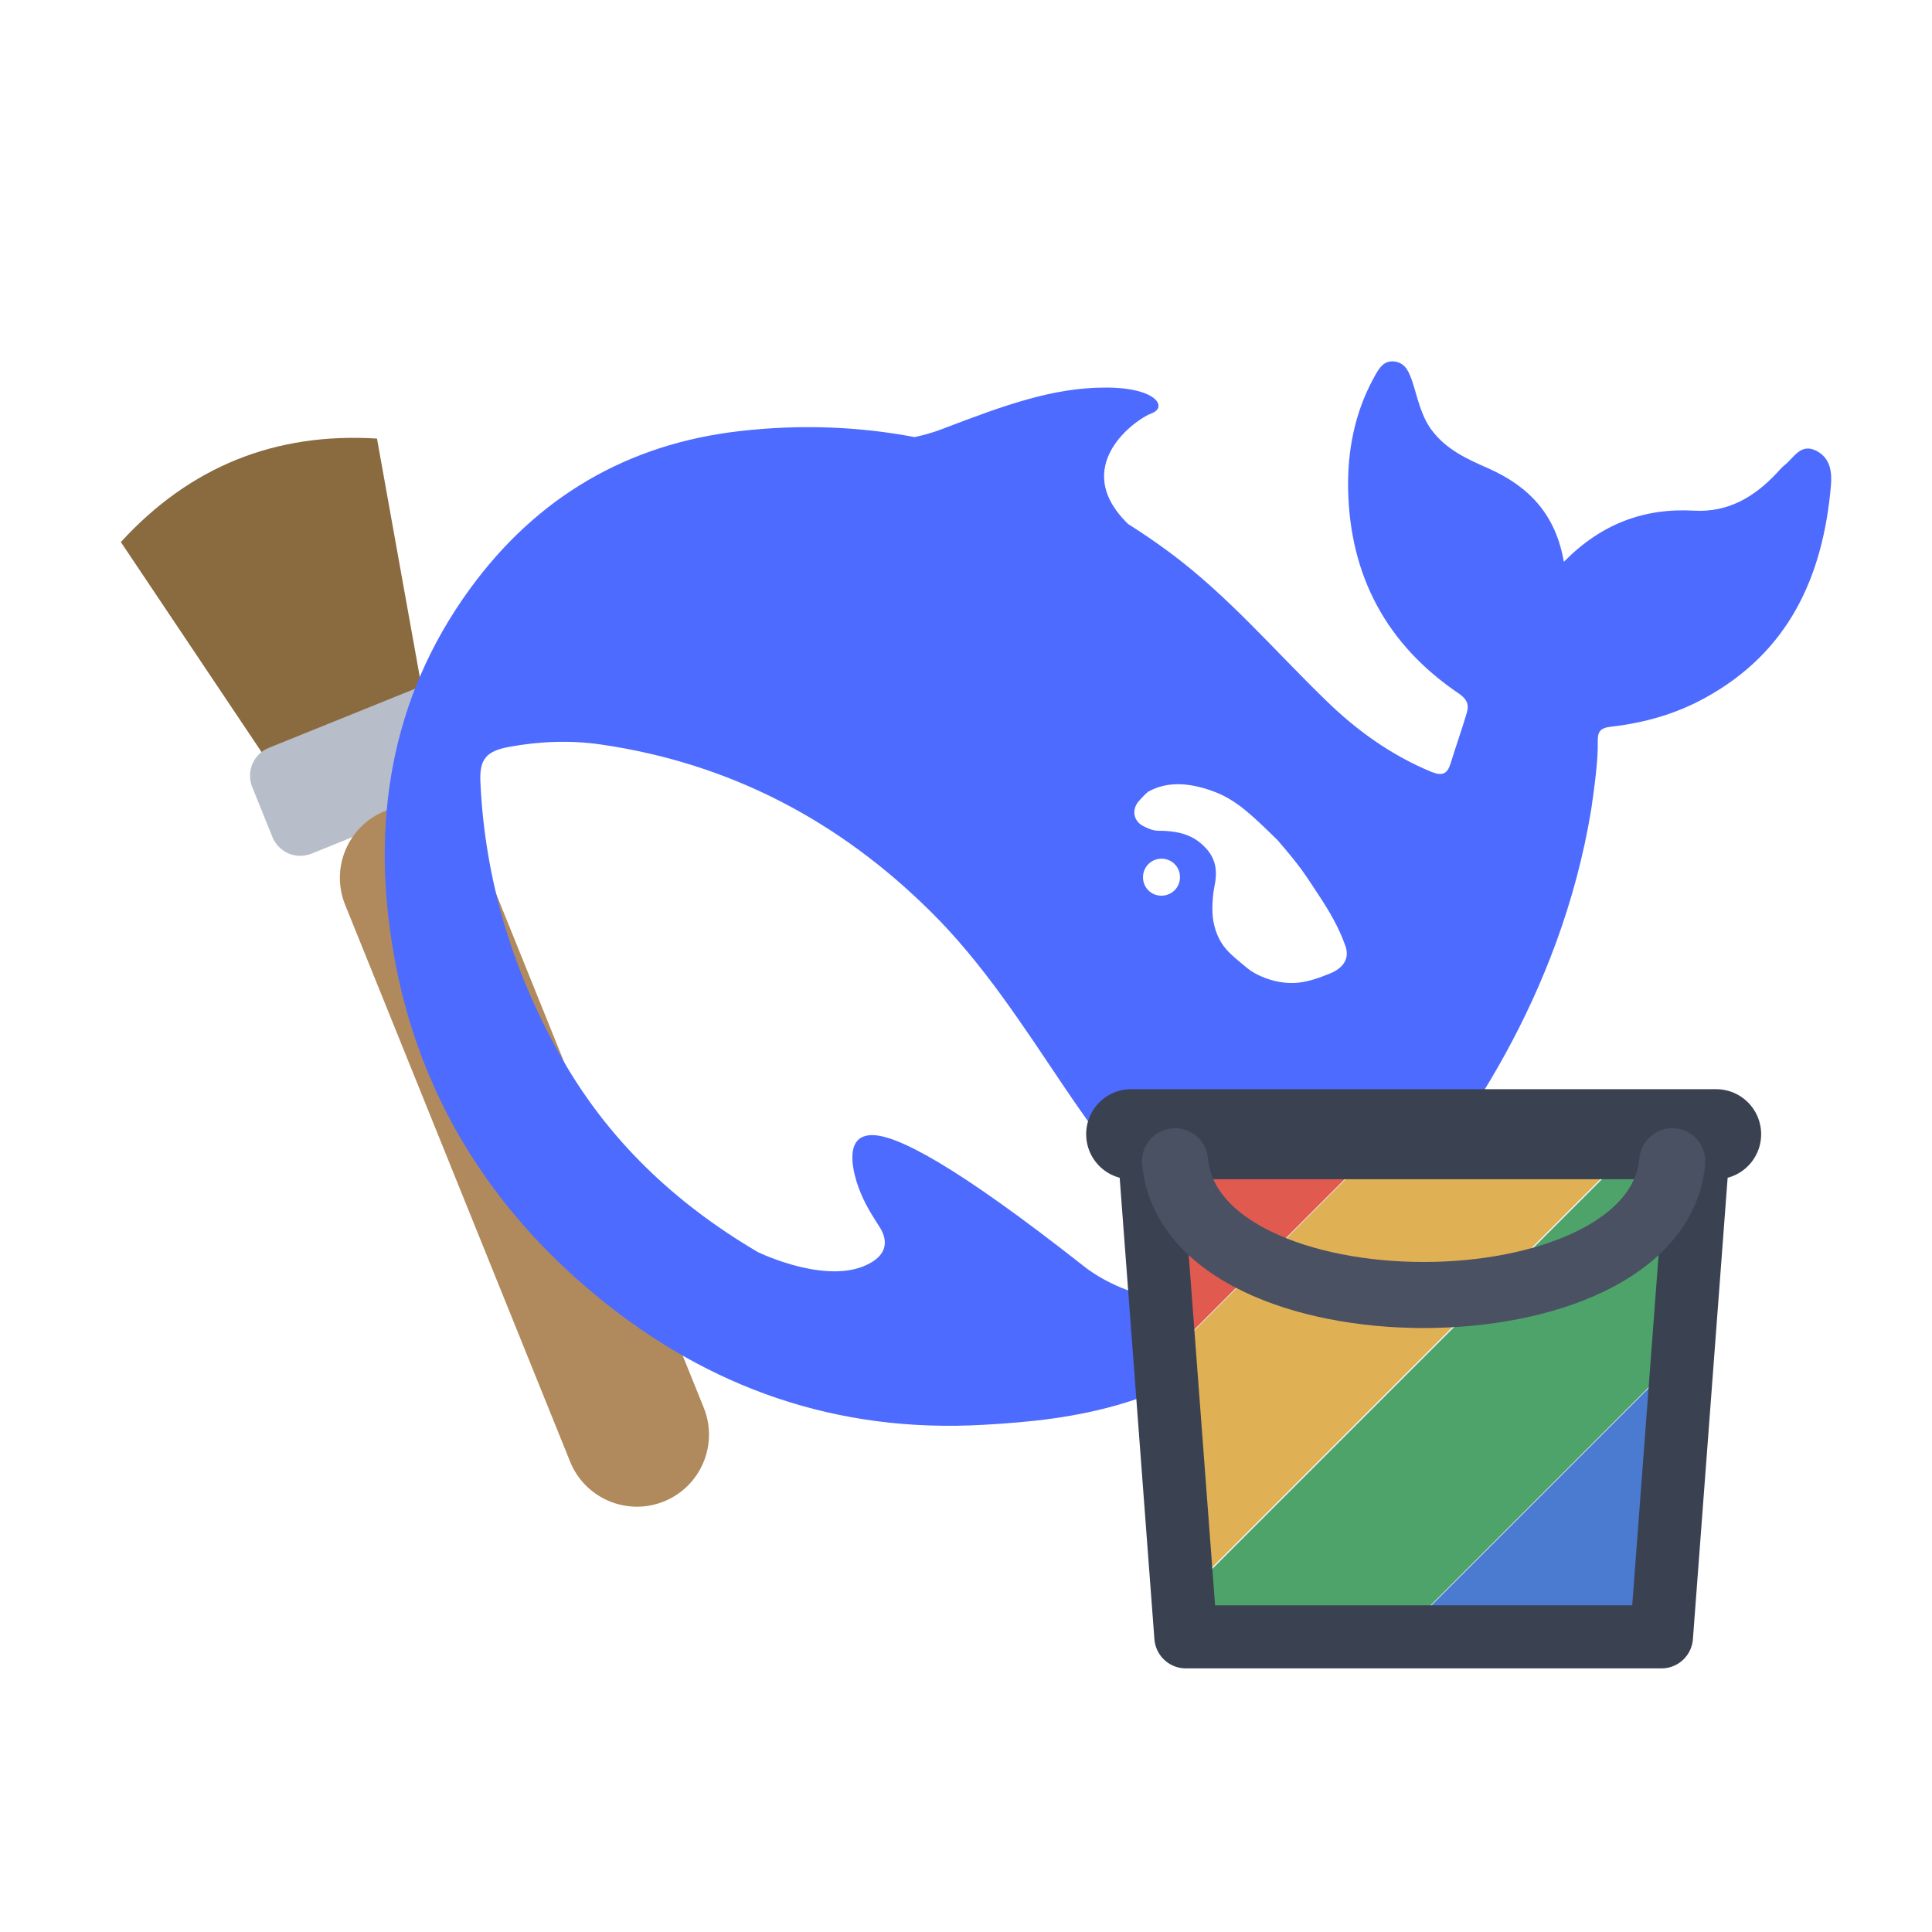
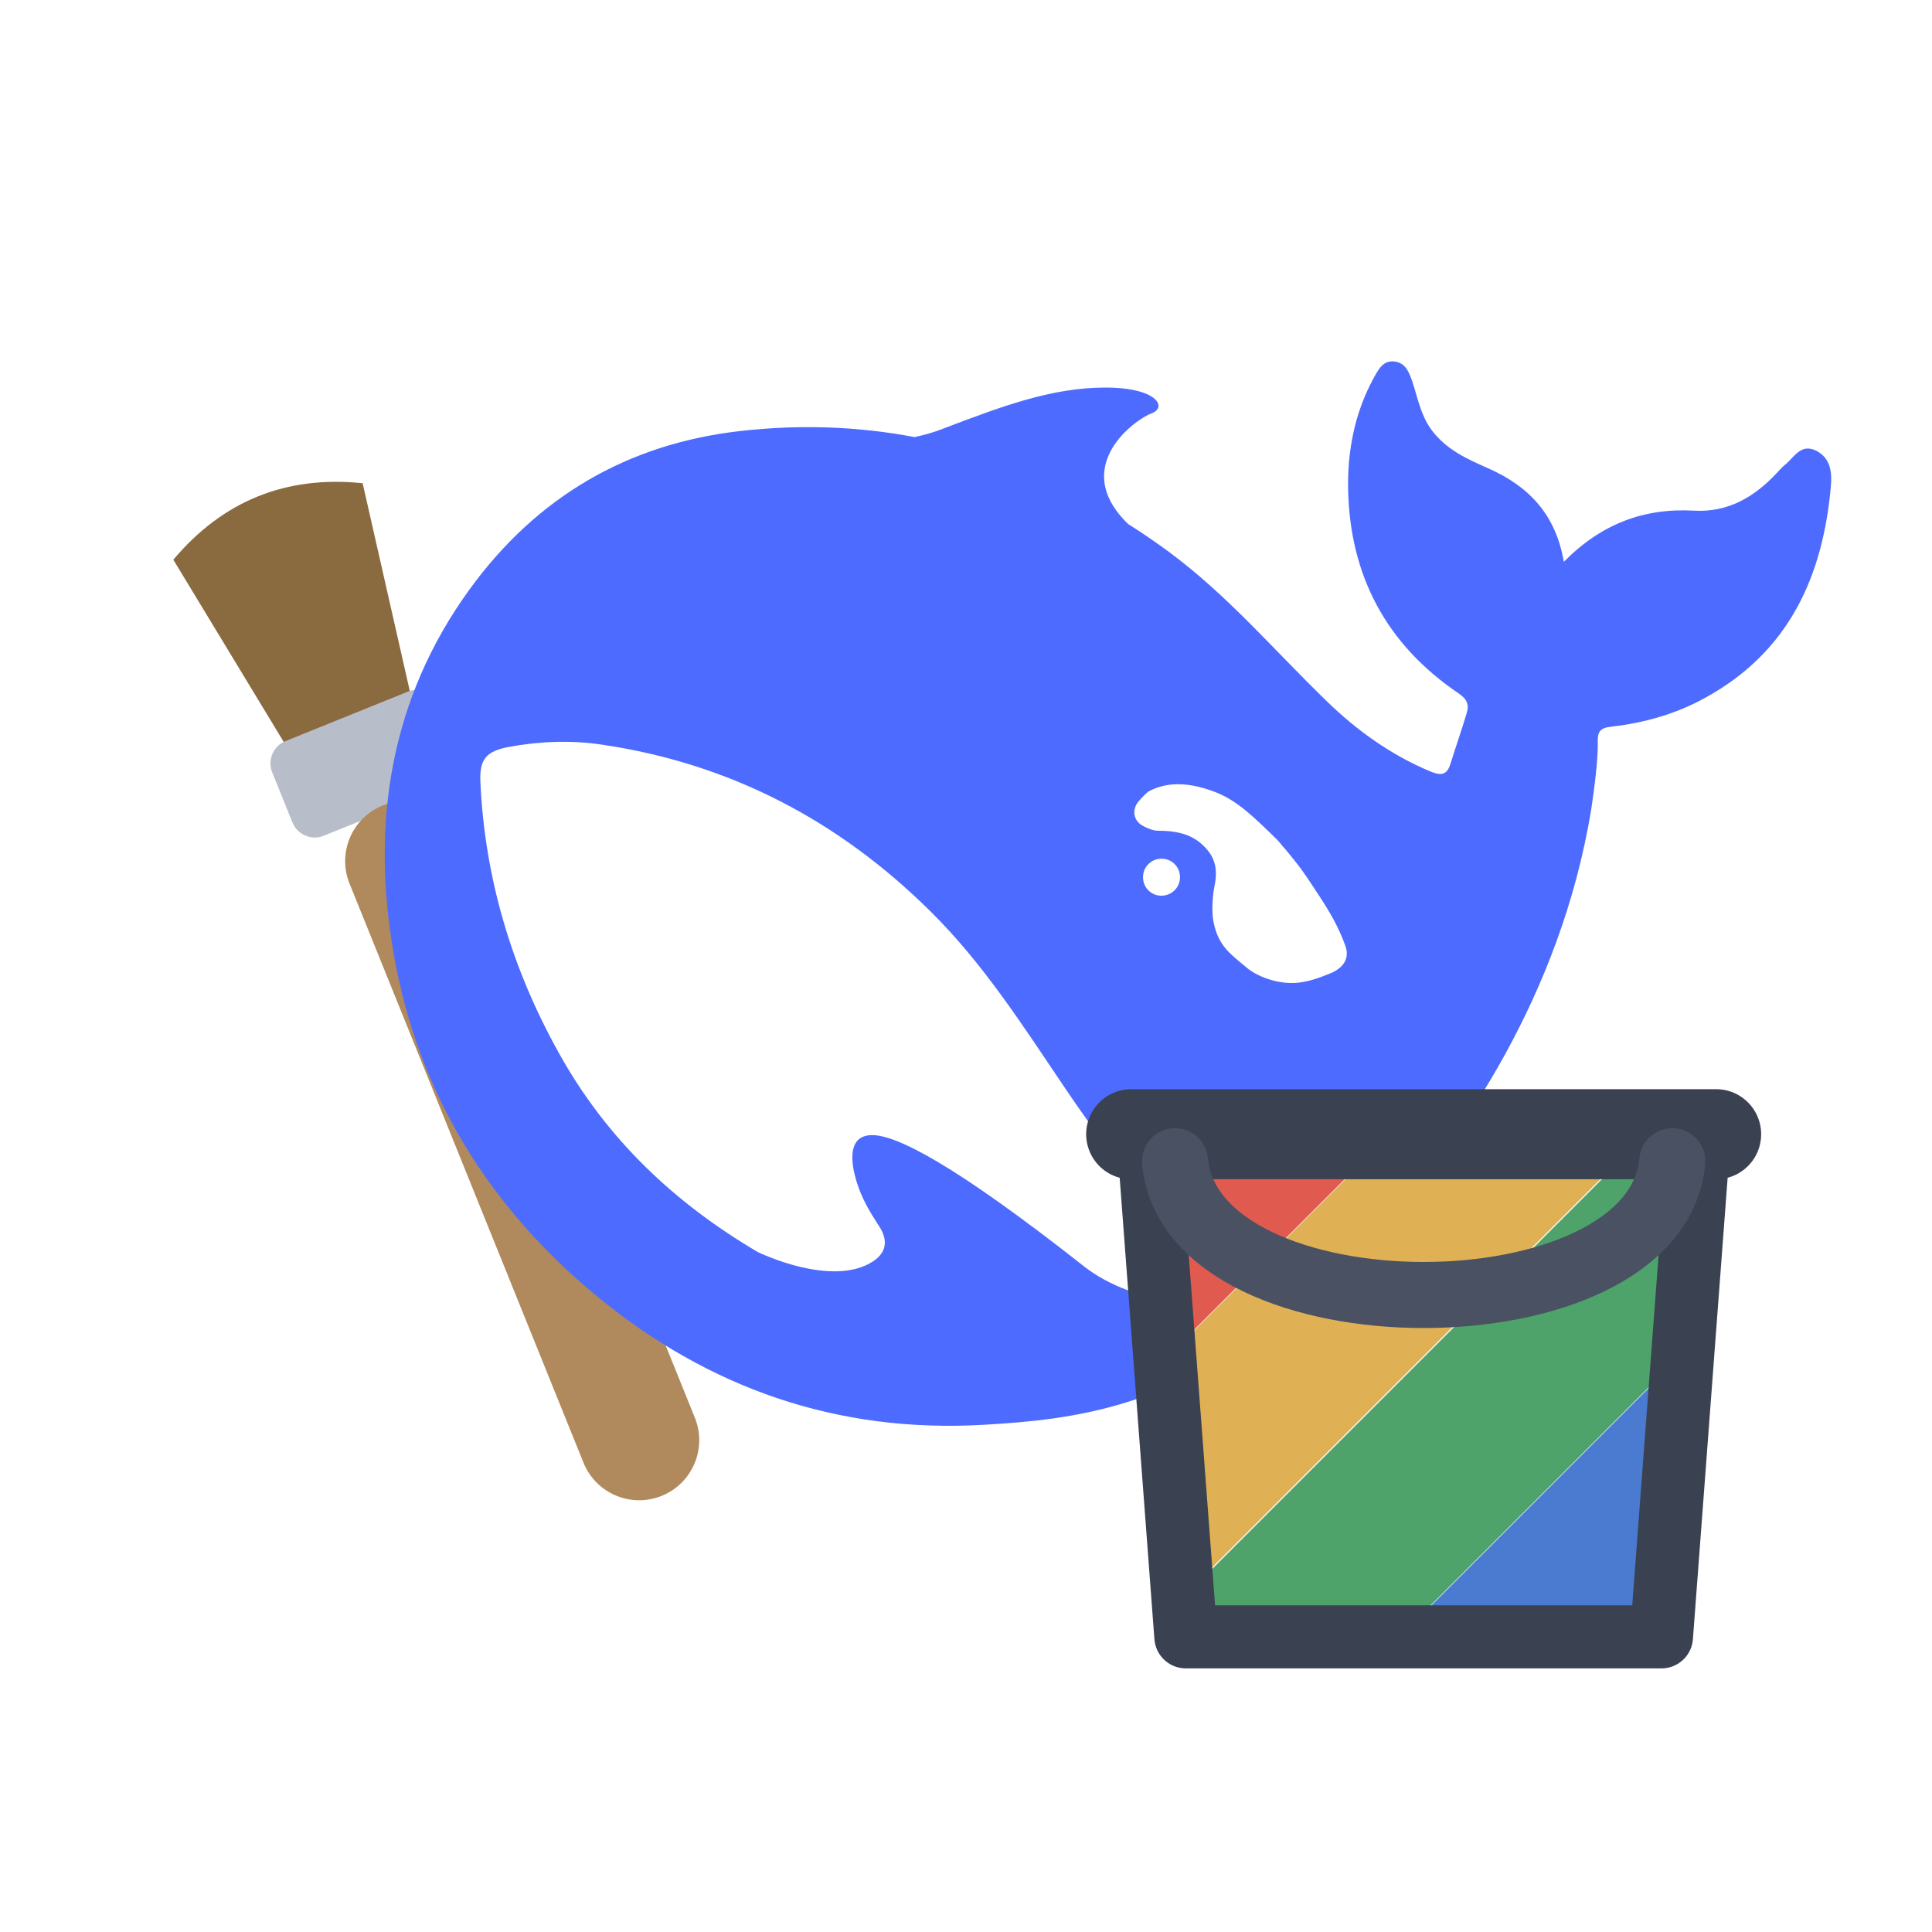
<svg xmlns="http://www.w3.org/2000/svg" width="48" height="48" viewBox="0 0 48 48" role="img" aria-label="Easy Paint">
  <defs>
    <clipPath id="bucketBody">
      <path d="M24.11 19.47 L33.29 19.47 L32.66 27.84 L24.74 27.84 Z" />
    </clipPath>
  </defs>
  <g transform="translate(-7.45 -0.87) scale(1.492)">
    <g transform="translate(4.6 4.0) rotate(-22 8.6 14)">
-       <path fill="#8a6a3f" d="M6.9 8.2 L9.7 8.2 L10.6 3.9 Q8.3 2.8 6.0 3.9 Z" />
-       <rect x="6.5" y="8.0" width="3.7" height="1.9" rx="0.5" fill="#b8bec9" />
-       <rect x="7.2" y="9.7" width="2.4" height="12.4" rx="1.2" fill="#b08a5c" />
+       <path fill="#8a6a3f" d="M7.3 8.2 L9.5 8.2 L10.1 4.5 Q8.4 3.6 6.7 4.5 Z" />
+       <rect x="6.9" y="8.0" width="3.0" height="1.7" rx="0.4" fill="#b8bec9" />
+       <rect x="7.4" y="9.6" width="2.0" height="12.4" rx="1.0" fill="#b08a5c" />
    </g>
    <g transform="translate(11.4 6.6) scale(1.04)">
      <path fill="#4d6bfe" d="M22.917 1.43C22.671 1.31 22.566 1.539 22.422 1.655C22.373 1.693 22.332 1.742 22.29 1.787C21.932 2.17 21.513 2.421 20.966 2.391C20.166 2.346 19.483 2.598 18.879 3.21C18.75 2.455 18.324 2.005 17.675 1.716C17.335 1.566 16.992 1.415 16.754 1.089C16.588 0.856 16.542 0.597 16.459 0.342C16.406 0.188 16.354 0.03 16.176 0.004C15.984 -0.026 15.908 0.135 15.833 0.27C15.531 0.822 15.414 1.43 15.425 2.046C15.452 3.432 16.037 4.535 17.199 5.32C17.331 5.41 17.365 5.5 17.324 5.632C17.244 5.902 17.15 6.165 17.067 6.435C17.014 6.608 16.935 6.646 16.75 6.57C16.112 6.304 15.561 5.909 15.074 5.433C14.248 4.633 13.5 3.751 12.568 3.06C12.349 2.898 12.13 2.748 11.903 2.605C10.952 1.682 12.028 0.923 12.277 0.833C12.537 0.739 12.367 0.416 11.526 0.42C10.684 0.424 9.914 0.706 8.933 1.081C8.789 1.138 8.638 1.179 8.484 1.213C7.593 1.044 6.668 1.006 5.702 1.115C3.883 1.318 2.43 2.178 1.362 3.646C0.079 5.41 -0.223 7.415 0.147 9.506C0.535 11.71 1.66 13.535 3.389 14.962C5.181 16.441 7.246 17.166 9.601 17.027C11.032 16.944 12.624 16.753 14.421 15.232C14.874 15.458 15.35 15.548 16.138 15.615C16.746 15.672 17.331 15.585 17.784 15.491C18.493 15.341 18.444 14.684 18.188 14.564C16.108 13.595 16.565 13.989 16.15 13.67C17.206 12.42 18.82 10.198 19.318 7.172C19.367 6.838 19.43 6.368 19.422 6.097C19.418 5.932 19.456 5.868 19.645 5.849C20.166 5.789 20.671 5.647 21.136 5.391C22.483 4.655 23.027 3.446 23.155 1.997C23.174 1.776 23.151 1.547 22.917 1.43ZM11.175 14.474C9.159 12.889 8.182 12.367 7.778 12.39C7.401 12.412 7.469 12.845 7.552 13.126C7.639 13.404 7.752 13.595 7.91 13.84C8.02 14.001 8.095 14.241 7.801 14.422C7.152 14.823 6.023 14.287 5.97 14.26C4.657 13.486 3.559 12.466 2.785 11.069C2.037 9.725 1.603 8.283 1.532 6.744C1.513 6.372 1.622 6.241 1.992 6.173C2.479 6.083 2.981 6.064 3.468 6.136C5.525 6.436 7.276 7.356 8.744 8.813C9.582 9.642 10.216 10.634 10.869 11.602C11.563 12.631 12.31 13.611 13.262 14.415C13.598 14.696 13.866 14.91 14.123 15.068C13.349 15.155 12.058 15.173 11.175 14.475L11.175 14.474ZM12.141 8.26C12.141 8.095 12.273 7.963 12.439 7.963C12.476 7.963 12.511 7.971 12.541 7.982C12.582 7.997 12.62 8.019 12.65 8.053C12.704 8.106 12.733 8.181 12.733 8.26C12.733 8.425 12.601 8.556 12.435 8.556C12.27 8.556 12.141 8.425 12.141 8.26ZM15.142 9.799C14.949 9.878 14.757 9.945 14.572 9.953C14.284 9.968 13.972 9.851 13.802 9.709C13.537 9.487 13.348 9.363 13.27 8.977C13.236 8.812 13.255 8.556 13.284 8.41C13.352 8.094 13.277 7.892 13.055 7.708C12.873 7.558 12.643 7.516 12.39 7.516C12.296 7.516 12.209 7.475 12.145 7.441C12.039 7.389 11.952 7.257 12.035 7.096C12.062 7.043 12.19 6.916 12.22 6.893C12.563 6.698 12.96 6.762 13.326 6.908C13.665 7.047 13.922 7.302 14.292 7.663C14.669 8.098 14.738 8.218 14.953 8.545C15.123 8.801 15.277 9.063 15.383 9.364C15.447 9.551 15.364 9.705 15.142 9.799Z" />
    </g>
    <g clip-path="url(#bucketBody)">
      <rect x="0" y="12" width="48" height="28" fill="#f4f6fa" />
      <g transform="rotate(45 28.7 23.5)">
        <rect x="19.43" y="12" width="3.0" height="28" fill="#4a7bd0" />
        <rect x="22.45" y="12" width="3.0" height="28" fill="#e05a50" />
        <rect x="25.46" y="12" width="3.0" height="28" fill="#e0b054" />
        <rect x="28.48" y="12" width="3.0" height="28" fill="#4ea36b" />
        <rect x="31.49" y="12" width="3.0" height="28" fill="#4a7bd0" />
        <rect x="34.51" y="12" width="3.0" height="28" fill="#e05a50" />
        <rect x="37.52" y="12" width="3.0" height="28" fill="#e0b054" />
        <rect x="40.54" y="12" width="3.0" height="28" fill="#4ea36b" />
      </g>
    </g>
    <path fill="none" stroke="#3a4252" stroke-width="1.05" stroke-linejoin="round" d="M24.11 19.47 L33.29 19.47 L32.66 27.84 L24.74 27.84 Z" />
    <path fill="none" stroke="#3a4252" stroke-width="1.5" stroke-linecap="round" d="M23.83 19.47 L33.57 19.47" />
    <path fill="none" stroke="#4a5162" stroke-width="1.1" stroke-linecap="round" d="M24.56 19.92 C24.83 22.89 32.57 22.89 32.84 19.92" />
  </g>
</svg>
